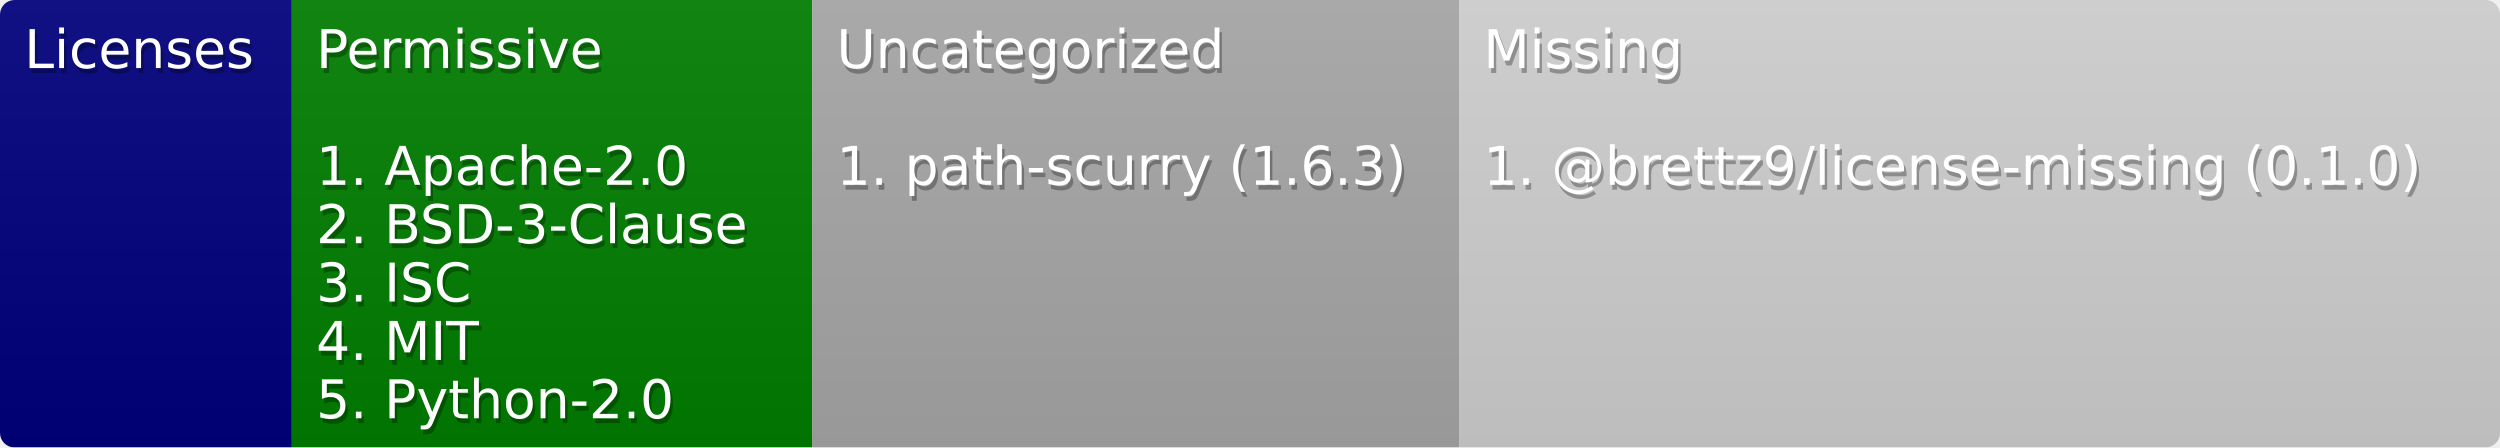
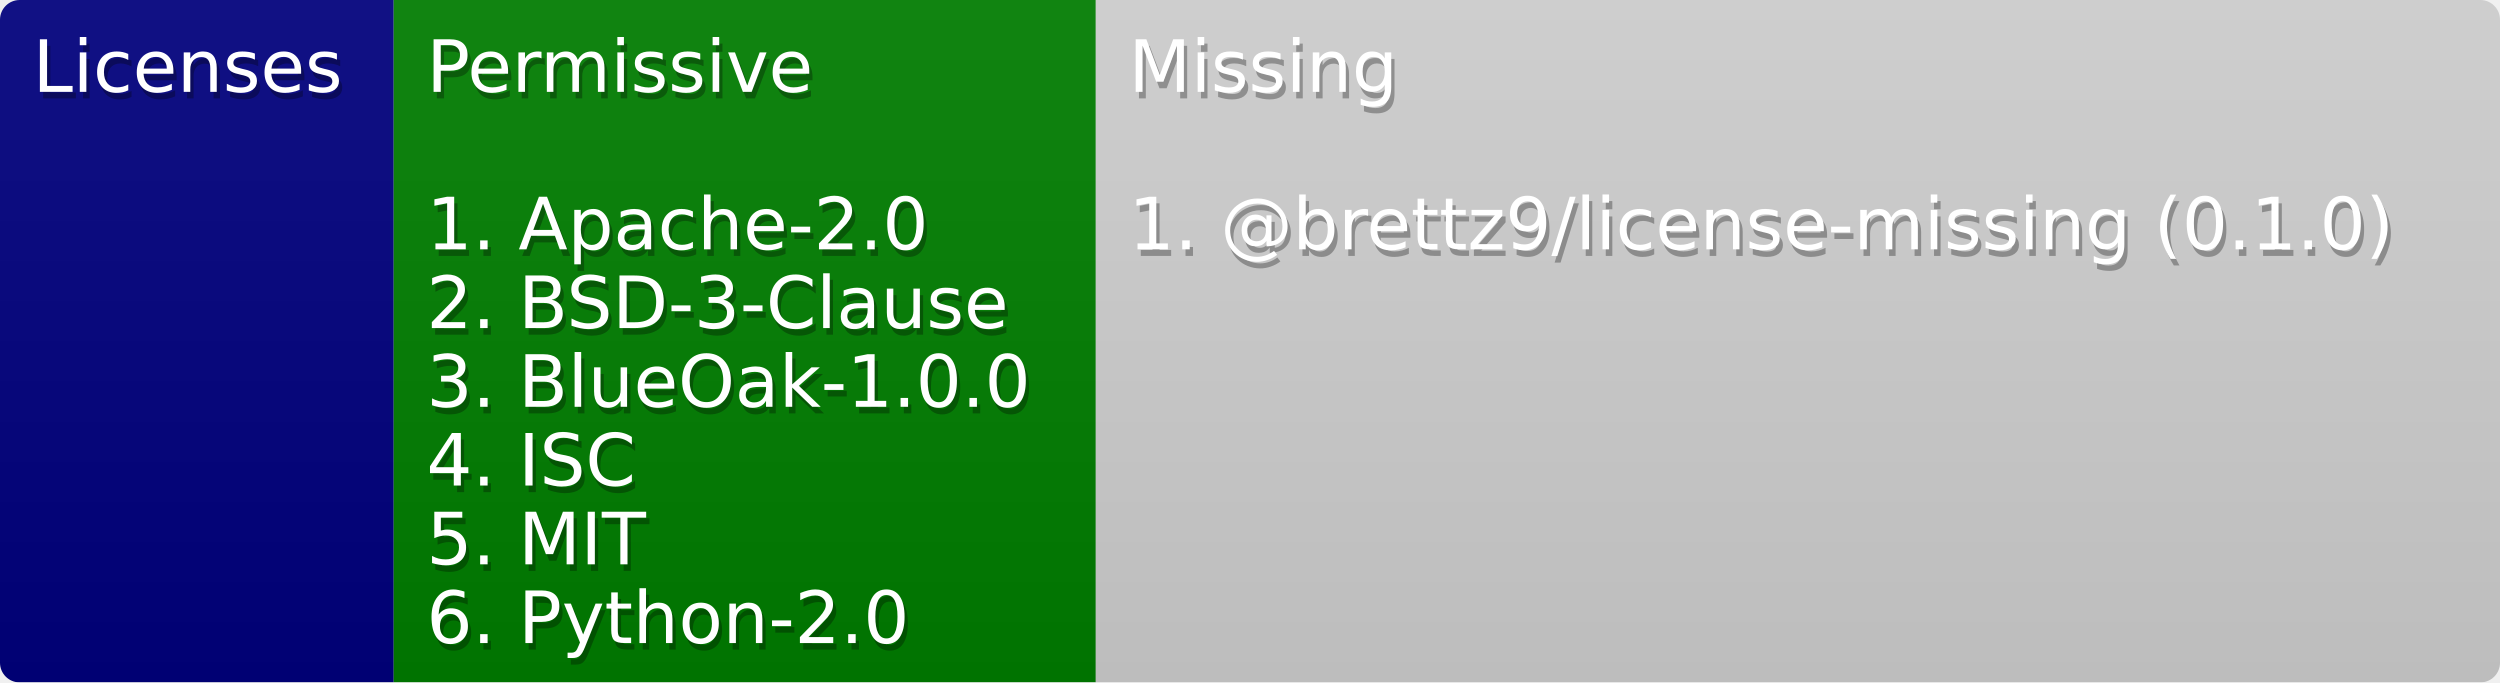
- <svg xmlns="http://www.w3.org/2000/svg" width="514" height="92">
+ <svg xmlns="http://www.w3.org/2000/svg" width="381" height="104">
  <defs>
    <style>text{font-size:11px;font-family:Verdana,DejaVu Sans,Geneva,sans-serif}text.shadow{fill:#010101;fill-opacity:.3}text.high{fill:#fff}</style>
    <linearGradient id="smooth" x2="0" y2="100%">
      <stop offset="0" stop-color="#aaa" stop-opacity=".1" />
      <stop offset="1" stop-opacity=".1" />
    </linearGradient>
    <mask id="round">
      <rect width="100%" height="100%" rx="3" fill="#fff" />
    </mask>
  </defs>
  <g id="bg" mask="url(#round)">
-     <path fill="navy" d="M0 0h60v92H0z" />
-     <path fill="green" d="M60 0h107v92H60z" />
-     <path fill="#a9a9a9" d="M167 0h133v92H167z" />
-     <path fill="#d3d3d3" d="M300 0h214v92H300z" />
-     <path fill="url(#smooth)" d="M0 0h514v92H0z" />
+     <path fill="navy" d="M0 0h60v104H0z" />
+     <path fill="green" d="M60 0h107v104H60z" />
+     <path fill="#d3d3d3" d="M167 0h214v104H167z" />
+     <path fill="url(#smooth)" d="M0 0h381v104H0z" />
  </g>
  <g id="fg">
    <text class="shadow" x="5.5" y="15">Licenses</text>
    <text class="high" x="5" y="14">Licenses</text>
    <text class="shadow" x="65.5" y="15">Permissive</text>
    <text class="high" x="65" y="14">Permissive</text>
    <text class="shadow" x="65.5" y="39">1. Apache-2.0</text>
    <text class="high" x="65" y="38">1. Apache-2.0</text>
    <text class="shadow" x="65.5" y="51">2. BSD-3-Clause</text>
    <text class="high" x="65" y="50">2. BSD-3-Clause</text>
-     <text class="shadow" x="65.5" y="63">3. ISC</text>
-     <text class="high" x="65" y="62">3. ISC</text>
-     <text class="shadow" x="65.5" y="75">4. MIT</text>
-     <text class="high" x="65" y="74">4. MIT</text>
-     <text class="shadow" x="65.5" y="87">5. Python-2.0</text>
-     <text class="high" x="65" y="86">5. Python-2.0</text>
-     <text class="shadow" x="172.5" y="15">Uncategorized</text>
-     <text class="high" x="172" y="14">Uncategorized</text>
-     <text class="shadow" x="172.5" y="39">1. path-scurry (1.6.3)</text>
-     <text class="high" x="172" y="38">1. path-scurry (1.6.3)</text>
-     <text class="shadow" x="305.5" y="15">Missing</text>
-     <text class="high" x="305" y="14">Missing</text>
-     <text class="shadow" x="305.5" y="39">1. @brettz9/license-missing (0.1.0)</text>
-     <text class="high" x="305" y="38">1. @brettz9/license-missing (0.1.0)</text>
+     <text class="shadow" x="65.5" y="63">3. BlueOak-1.0.0</text>
+     <text class="high" x="65" y="62">3. BlueOak-1.0.0</text>
+     <text class="shadow" x="65.5" y="75">4. ISC</text>
+     <text class="high" x="65" y="74">4. ISC</text>
+     <text class="shadow" x="65.5" y="87">5. MIT</text>
+     <text class="high" x="65" y="86">5. MIT</text>
+     <text class="shadow" x="65.5" y="99">6. Python-2.0</text>
+     <text class="high" x="65" y="98">6. Python-2.0</text>
+     <text class="shadow" x="172.5" y="15">Missing</text>
+     <text class="high" x="172" y="14">Missing</text>
+     <text class="shadow" x="172.5" y="39">1. @brettz9/license-missing (0.1.0)</text>
+     <text class="high" x="172" y="38">1. @brettz9/license-missing (0.1.0)</text>
  </g>
</svg>
